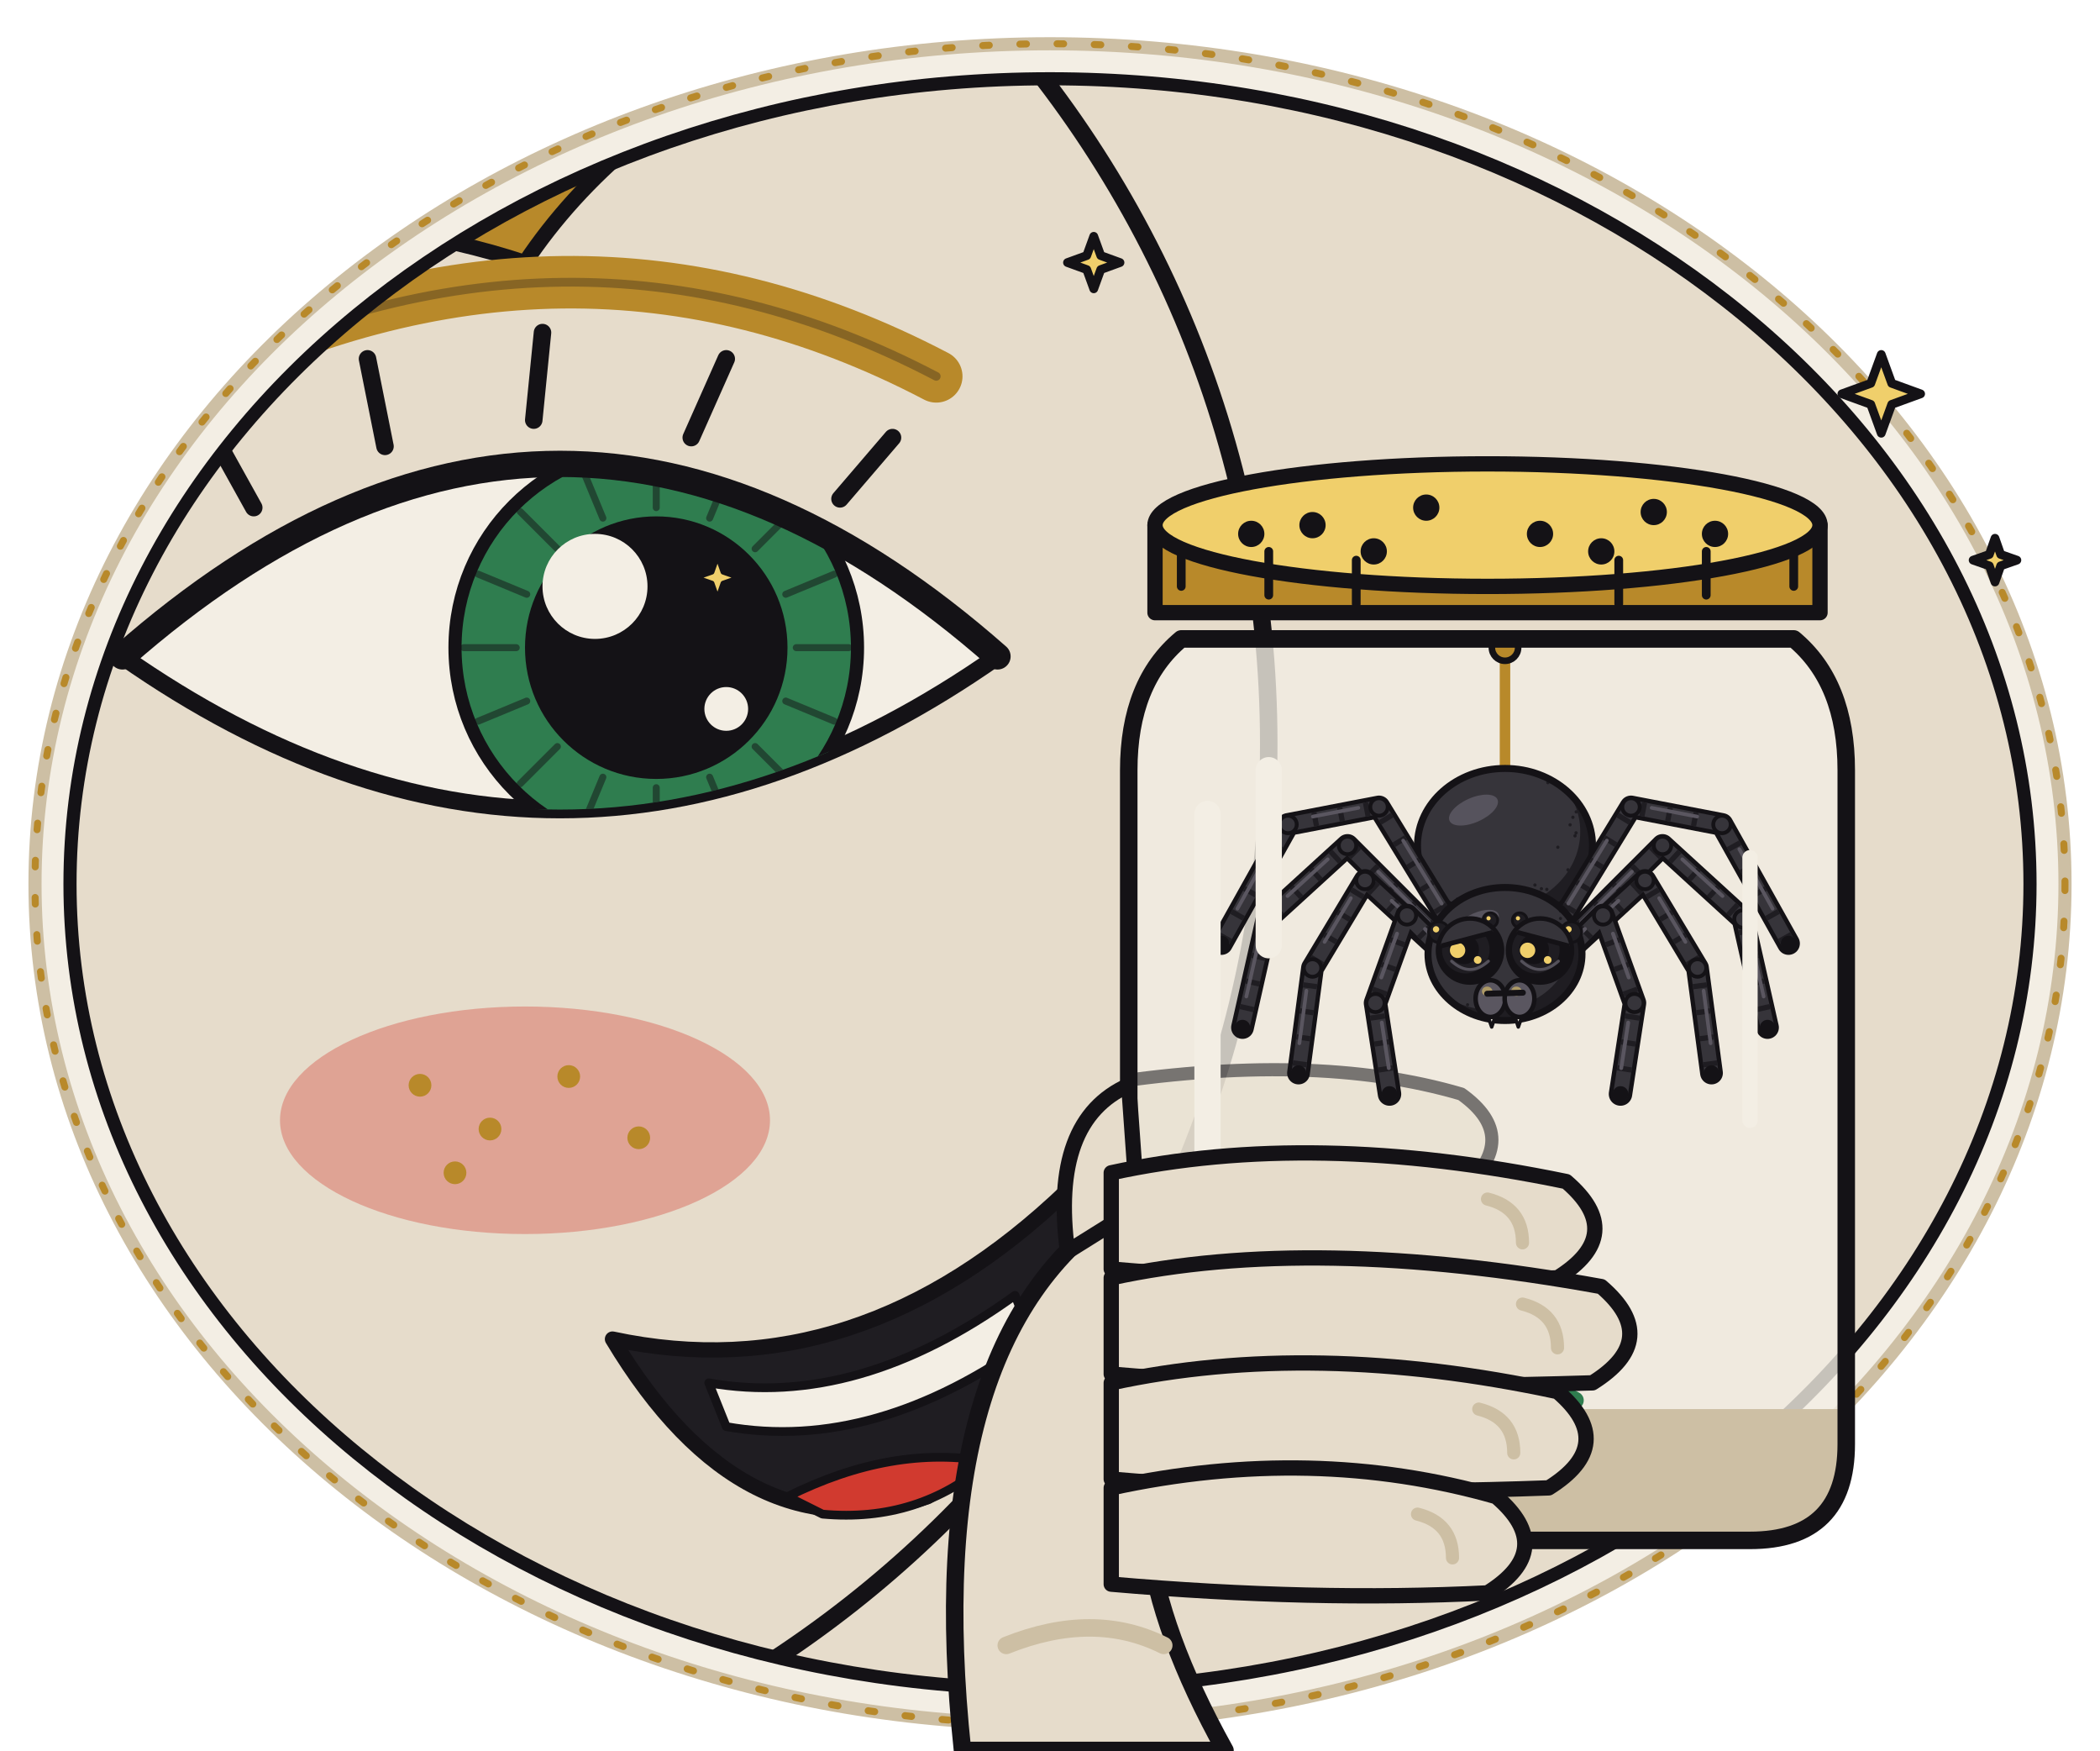
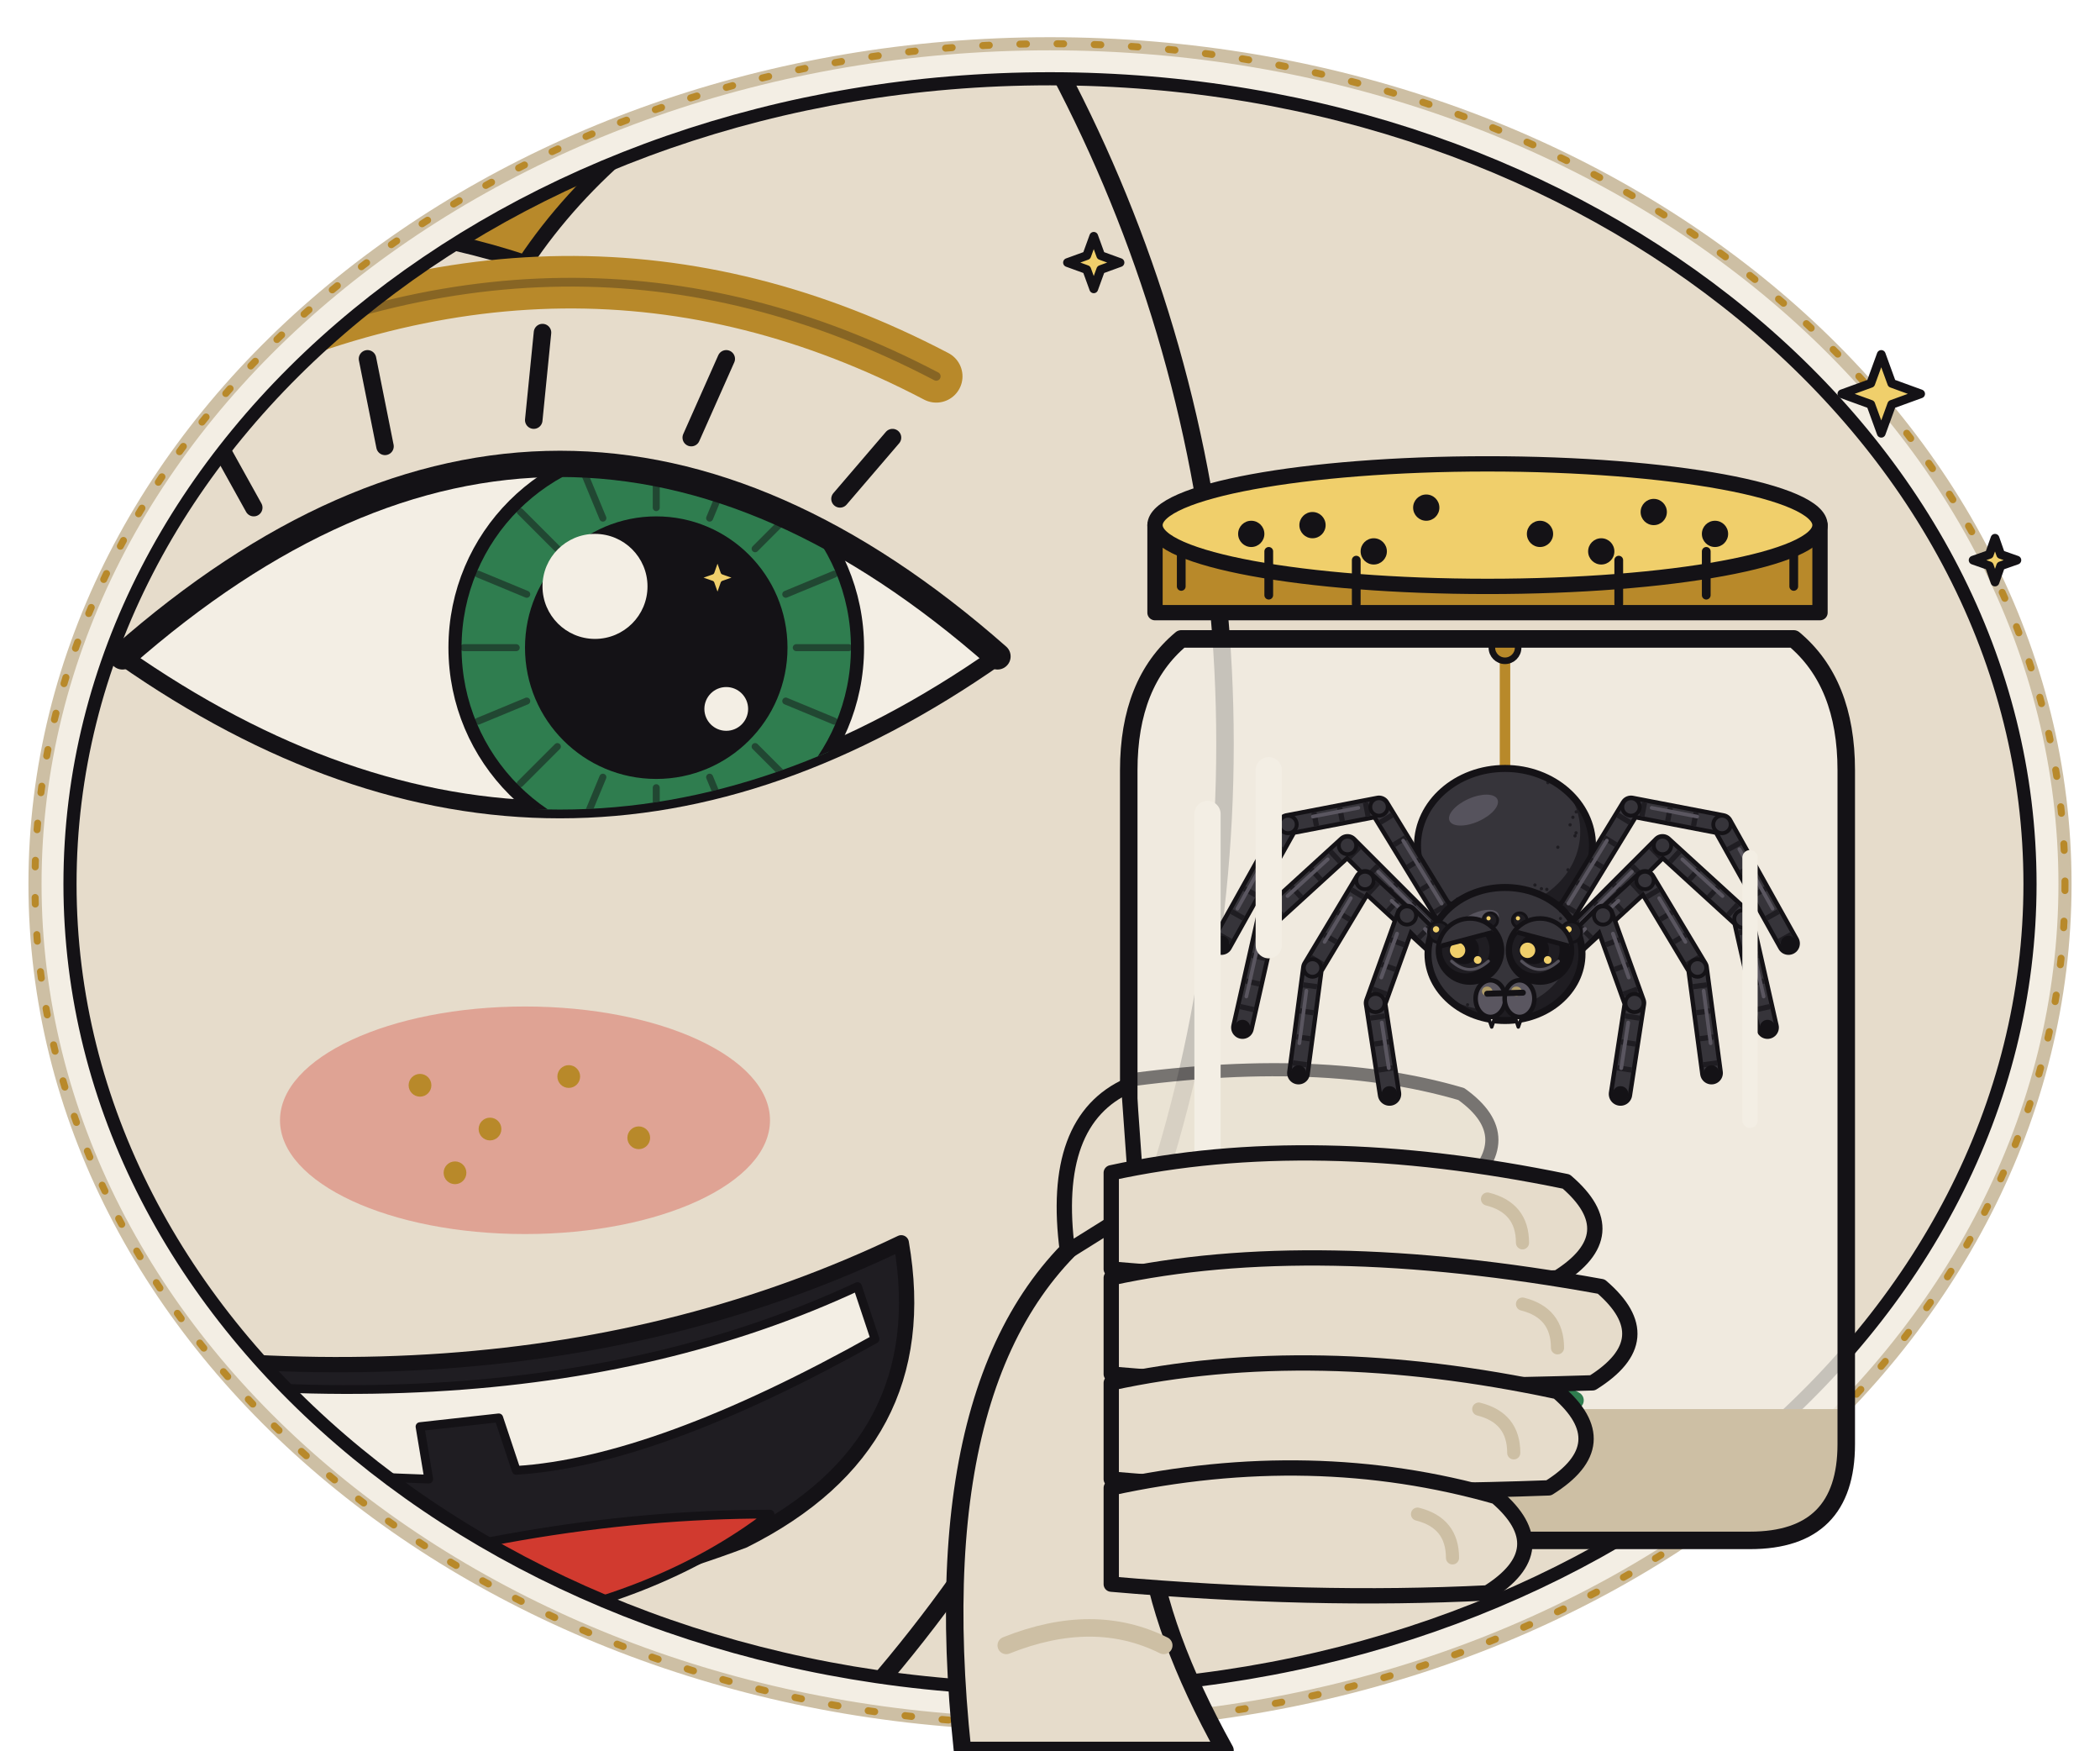
<svg xmlns="http://www.w3.org/2000/svg" viewBox="0 0 480 400" role="img" aria-labelledby="creature-child-title">
  <clipPath id="cr-kid-ov0">
    <ellipse cx="240" cy="202" rx="224" ry="184" fill="#000" />
  </clipPath>
  <ellipse cx="240" cy="202" rx="232" ry="192" fill="#f3eee4" stroke="#cdbfa4" stroke-width="3" />
  <ellipse cx="240" cy="202" rx="224" ry="184" fill="#e6dccb" stroke="#cdbfa4" stroke-width="2.5" />
  <g clip-path="url(#cr-kid-ov0)">
-     <circle cx="40" cy="170" r="250" fill="#e6dccb" stroke="#141216" stroke-width="4" />
+     <circle cx="-50" cy="170" r="330" fill="#e6dccb" stroke="#141216" stroke-width="4" />
    <path d="M-40 20 Q60 -30 180 10 Q140 30 120 60 Q60 40 -40 60 Z" fill="#b8892a" stroke="#141216" stroke-width="3.5" stroke-linecap="round" stroke-linejoin="round" />
    <path d="M60 28 q30 -6 60 4 M10 40 q30 -8 60 0" fill="none" stroke="#f0cf6b" stroke-width="3" stroke-linecap="round" stroke-linejoin="round" />
    <path d="M40 88 Q130 42 214 86" fill="none" stroke="#b8892a" stroke-width="12" stroke-linecap="round" stroke-linejoin="round" />
    <path d="M40 88 Q130 42 214 86" fill="none" stroke="#141216" stroke-width="2" stroke-linecap="round" stroke-linejoin="round" opacity="0.3" />
    <path d="M28 150 Q128 62 228 150 Q128 220 28 150 Z" fill="#f3eee4" stroke="#141216" stroke-width="4" stroke-linecap="round" stroke-linejoin="round" />
    <clipPath id="cr-kid-eye1">
      <path d="M28 150 Q128 62 228 150 Q128 220 28 150 Z" />
    </clipPath>
    <g clip-path="url(#cr-kid-eye1)">
      <circle cx="150" cy="148" r="46" fill="#2f7d4f" stroke="#141216" stroke-width="3" />
      <circle cx="150" cy="148" r="30" fill="#141216" />
      <path d="M182 148 L194 148M179.6 160.2 L190.7 164.8M172.6 170.6 L181.1 179.1M162.2 177.6 L166.8 188.7M150 180 L150 192M137.8 177.6 L133.2 188.7M127.4 170.6 L118.9 179.1M120.4 160.2 L109.3 164.8M118 148 L106 148M120.4 135.8 L109.3 131.2M127.4 125.4 L118.9 116.9M137.8 118.4 L133.2 107.3M150 116 L150 104M162.2 118.4 L166.8 107.3M172.6 125.4 L181.1 116.9M179.6 135.8 L190.7 131.2" fill="none" stroke="#141216" stroke-width="1.6" stroke-linecap="round" stroke-linejoin="round" opacity="0.5" />
      <circle cx="136" cy="134" r="12" fill="#f3eee4" />
      <circle cx="166" cy="162" r="5" fill="#f3eee4" />
      <path d="M164 127L165.3 130.7L169 132L165.3 133.3L164 137L162.7 133.3L159 132L162.7 130.7Z" fill="#f0cf6b" stroke="#141216" stroke-width="1.2" stroke-linecap="round" stroke-linejoin="round" />
      <path d="M28 150 Q128 62 228 150 L238 80 L18 80 Z" fill="#e6dccb" opacity="0" />
    </g>
    <path d="M28 150 Q128 62 228 150" fill="none" stroke="#141216" stroke-width="6" stroke-linecap="round" stroke-linejoin="round" />
    <path d="M58 116 l-10 -18 M88 102 l-4 -20 M122 96 l2 -20 M158 100 l8 -18 M192 114 l12 -14" fill="none" stroke="#141216" stroke-width="4" stroke-linecap="round" stroke-linejoin="round" />
    <ellipse cx="120" cy="256" rx="56" ry="26" fill="#d13a2f" opacity="0.35" />
    <circle cx="96" cy="248" r="2.6" fill="#b8892a" />
    <circle cx="112" cy="258" r="2.6" fill="#b8892a" />
    <circle cx="130" cy="246" r="2.6" fill="#b8892a" />
    <circle cx="146" cy="260" r="2.6" fill="#b8892a" />
    <circle cx="104" cy="268" r="2.6" fill="#b8892a" />
-     <path d="M140 306 Q196 318 244 272 Q252 318 212 342 Q170 356 140 306 Z" fill="#1f1d22" stroke="#141216" stroke-width="3.5" stroke-linecap="round" stroke-linejoin="round" />
-     <path d="M162 316 Q196 322 232 296 L236 306 Q200 332 166 326 Z" fill="#f3eee4" stroke="#141216" stroke-width="2" stroke-linecap="round" stroke-linejoin="round" />
-     <path d="M180 342 Q204 330 226 334 Q210 348 188 346 Z" fill="#d13a2f" stroke="#141216" stroke-width="2" stroke-linecap="round" stroke-linejoin="round" />
+     <path d="M-20 300 Q110 330 206 284 Q214 330 170 352 Q80 386 -20 350 Z" fill="#1f1d22" stroke="#141216" stroke-width="3.5" stroke-linecap="round" stroke-linejoin="round" />
+     <path d="M-20 306 Q110 334 196 294 L200 306 Q150 334 118 336 L114 324 L96 326 L98 338 Q40 336 -20 326 Z" fill="#f3eee4" stroke="#141216" stroke-width="2" stroke-linecap="round" stroke-linejoin="round" />
+     <path d="M60 366 Q120 346 176 346 Q150 366 110 372 Q84 374 60 366 Z" fill="#d13a2f" stroke="#141216" stroke-width="2" stroke-linecap="round" stroke-linejoin="round" />
  </g>
  <ellipse cx="240" cy="202" rx="224" ry="184" fill="none" stroke="#141216" stroke-width="3" />
  <ellipse cx="240" cy="202" rx="232" ry="192" fill="none" stroke="#b8892a" stroke-width="1.6" stroke-dasharray="1.5 7" stroke-linecap="round" />
  <clipPath id="cr-kid-jar2">
    <path d="M270 146 Q258 156 258 176 V330 Q258 352 280 352 H400 Q422 352 422 330 V176 Q422 156 410 146 Z" />
  </clipPath>
  <path d="M270 146 Q258 156 258 176 V330 Q258 352 280 352 H400 Q422 352 422 330 V176 Q422 156 410 146 Z" fill="#f3eee4" opacity="0.8" />
  <g clip-path="url(#cr-kid-jar2)">
    <path d="M250 322 H430 V366 H250 Z" fill="#cdbfa4" />
    <path d="M280 322 q20 -14 40 -2 q18 -12 40 0" fill="none" stroke="#2f7d4f" stroke-width="4" stroke-linecap="round" stroke-linejoin="round" />
    <path d="M250 248 Q300 240 334 250 Q348 260 334 272 Q300 278 250 274 Z" fill="#e6dccb" stroke="#141216" stroke-width="3" stroke-linecap="round" stroke-linejoin="round" opacity="0.55" />
    <path d="M344 148 V177.6" fill="none" stroke="#b8892a" stroke-width="2.4" stroke-linecap="round" stroke-linejoin="round" />
    <circle cx="344" cy="148" r="3" fill="#b8892a" stroke="#141216" stroke-width="1.5" />
    <g transform="translate(344 218) rotate(0) scale(0.4 0.4)">
      <g transform="rotate(0 0 -62)">
        <clipPath id="cr-kid-c3">
          <ellipse cx="0" cy="-62" rx="50" ry="44" fill="#000" />
        </clipPath>
        <ellipse cx="0" cy="-62" rx="50" ry="44" fill="#1f1d22" />
        <g clip-path="url(#cr-kid-c3)">
          <ellipse cx="-8" cy="-69.9" rx="51" ry="44.9" fill="#36343a" />
          <path d="M23.9 -36.9h0M36 -48.1h0M24.5 -97.9h0M5 -29.3h0M-25.9 -30.8h0M30.2 -61h0M40 -67.5h0M40.6 -69.2h0M37.2 -73.8h0M19.5 -35.4h0M-27.3 -31.3h0M-28.1 -30.4h0M-18.5 -33.8h0M17.1 -39.4h0M40.7 -81.2h0M20.8 -37.3h0M38.8 -78.1h0" stroke="#1f1d22" stroke-width="1.9" stroke-linecap="round" />
          <ellipse cx="-18" cy="-82.2" rx="15" ry="7" fill="#5a5660" transform="rotate(-24 -18 -82.2)" opacity="0.9" />
        </g>
        <ellipse cx="0" cy="-62" rx="50" ry="44" fill="none" stroke="#141216" stroke-width="4" />
      </g>
      <g>
        <path d="M28 -12 L72 -84 L124 -74 L162 -6" fill="none" stroke="#141216" stroke-width="13" stroke-linecap="round" stroke-linejoin="round" />
        <path d="M28 -12 L72 -84 L124 -74 L162 -6" fill="none" stroke="#36343a" stroke-width="8" stroke-linecap="round" stroke-linejoin="round" />
        <path d="M28 -12 L72 -84 L124 -74 L162 -6" fill="none" stroke="#1f1d22" stroke-width="8" stroke-dasharray="3 12" stroke-linejoin="round" />
        <path d="M36.2 -28.8 L58.2 -64.8M83.8 -83.5 L109.8 -78.5M133.9 -59.9 L152.9 -25.9" stroke="#5a5660" stroke-width="2.1" stroke-linecap="round" fill="none" />
        <circle cx="72" cy="-84" r="5" fill="#36343a" stroke="#141216" stroke-width="2.2" />
        <circle cx="124" cy="-74" r="5" fill="#36343a" stroke="#141216" stroke-width="2.2" />
        <circle cx="162" cy="-6" r="4.4" fill="#141216" />
      </g>
      <g>
        <path d="M-28 -12 L-72 -84 L-124 -74 L-162 -6" fill="none" stroke="#141216" stroke-width="13" stroke-linecap="round" stroke-linejoin="round" />
        <path d="M-28 -12 L-72 -84 L-124 -74 L-162 -6" fill="none" stroke="#36343a" stroke-width="8" stroke-linecap="round" stroke-linejoin="round" />
        <path d="M-28 -12 L-72 -84 L-124 -74 L-162 -6" fill="none" stroke="#1f1d22" stroke-width="8" stroke-dasharray="3 12" stroke-linejoin="round" />
        <path d="M-36.2 -28.8 L-58.2 -64.8M-83.8 -83.5 L-109.8 -78.5M-133.9 -59.9 L-152.9 -25.9" stroke="#5a5660" stroke-width="2.1" stroke-linecap="round" fill="none" />
        <circle cx="-72" cy="-84" r="5" fill="#36343a" stroke="#141216" stroke-width="2.2" />
        <circle cx="-124" cy="-74" r="5" fill="#36343a" stroke="#141216" stroke-width="2.2" />
        <circle cx="-162" cy="-6" r="4.4" fill="#141216" />
      </g>
      <g>
        <path d="M32 -4 L90 -62 L136 -20 L150 42" fill="none" stroke="#141216" stroke-width="13" stroke-linecap="round" stroke-linejoin="round" />
        <path d="M32 -4 L90 -62 L136 -20 L150 42" fill="none" stroke="#36343a" stroke-width="8" stroke-linecap="round" stroke-linejoin="round" />
        <path d="M32 -4 L90 -62 L136 -20 L150 42" fill="none" stroke="#1f1d22" stroke-width="8" stroke-dasharray="3 12" stroke-linejoin="round" />
        <path d="M43.5 -18 L72.5 -47M101.3 -54.1 L124.3 -33.1M140.8 -6.7 L147.8 24.3" stroke="#5a5660" stroke-width="2.1" stroke-linecap="round" fill="none" />
        <circle cx="90" cy="-62" r="5" fill="#36343a" stroke="#141216" stroke-width="2.2" />
        <circle cx="136" cy="-20" r="5" fill="#36343a" stroke="#141216" stroke-width="2.2" />
        <circle cx="150" cy="42" r="4.4" fill="#141216" />
      </g>
      <g>
        <path d="M-32 -4 L-90 -62 L-136 -20 L-150 42" fill="none" stroke="#141216" stroke-width="13" stroke-linecap="round" stroke-linejoin="round" />
        <path d="M-32 -4 L-90 -62 L-136 -20 L-150 42" fill="none" stroke="#36343a" stroke-width="8" stroke-linecap="round" stroke-linejoin="round" />
        <path d="M-32 -4 L-90 -62 L-136 -20 L-150 42" fill="none" stroke="#1f1d22" stroke-width="8" stroke-dasharray="3 12" stroke-linejoin="round" />
        <path d="M-43.5 -18 L-72.5 -47M-101.3 -54.1 L-124.3 -33.1M-140.8 -6.7 L-147.8 24.3" stroke="#5a5660" stroke-width="2.1" stroke-linecap="round" fill="none" />
        <circle cx="-90" cy="-62" r="5" fill="#36343a" stroke="#141216" stroke-width="2.2" />
        <circle cx="-136" cy="-20" r="5" fill="#36343a" stroke="#141216" stroke-width="2.2" />
        <circle cx="-150" cy="42" r="4.4" fill="#141216" />
      </g>
      <g>
        <path d="M30 4 L80 -42 L110 8 L118 68" fill="none" stroke="#141216" stroke-width="13" stroke-linecap="round" stroke-linejoin="round" />
        <path d="M30 4 L80 -42 L110 8 L118 68" fill="none" stroke="#36343a" stroke-width="8" stroke-linecap="round" stroke-linejoin="round" />
        <path d="M30 4 L80 -42 L110 8 L118 68" fill="none" stroke="#1f1d22" stroke-width="8" stroke-dasharray="3 12" stroke-linejoin="round" />
        <path d="M39.8 -7.4 L64.8 -30.4M88.1 -31.9 L103.1 -6.9M113.5 21 L117.5 51" stroke="#5a5660" stroke-width="2.1" stroke-linecap="round" fill="none" />
        <circle cx="80" cy="-42" r="5" fill="#36343a" stroke="#141216" stroke-width="2.2" />
        <circle cx="110" cy="8" r="5" fill="#36343a" stroke="#141216" stroke-width="2.2" />
        <circle cx="118" cy="68" r="4.4" fill="#141216" />
      </g>
      <g>
        <path d="M-30 4 L-80 -42 L-110 8 L-118 68" fill="none" stroke="#141216" stroke-width="13" stroke-linecap="round" stroke-linejoin="round" />
        <path d="M-30 4 L-80 -42 L-110 8 L-118 68" fill="none" stroke="#36343a" stroke-width="8" stroke-linecap="round" stroke-linejoin="round" />
        <path d="M-30 4 L-80 -42 L-110 8 L-118 68" fill="none" stroke="#1f1d22" stroke-width="8" stroke-dasharray="3 12" stroke-linejoin="round" />
        <path d="M-39.8 -7.4 L-64.8 -30.4M-88.1 -31.9 L-103.1 -6.9M-113.5 21 L-117.5 51" stroke="#5a5660" stroke-width="2.1" stroke-linecap="round" fill="none" />
        <circle cx="-80" cy="-42" r="5" fill="#36343a" stroke="#141216" stroke-width="2.2" />
        <circle cx="-110" cy="8" r="5" fill="#36343a" stroke="#141216" stroke-width="2.2" />
        <circle cx="-118" cy="68" r="4.4" fill="#141216" />
      </g>
      <g>
        <path d="M24 10 L56 -22 L74 28 L66 80" fill="none" stroke="#141216" stroke-width="13.4" stroke-linecap="round" stroke-linejoin="round" />
        <path d="M24 10 L56 -22 L74 28 L66 80" fill="none" stroke="#36343a" stroke-width="8.4" stroke-linecap="round" stroke-linejoin="round" />
        <path d="M24 10 L56 -22 L74 28 L66 80" fill="none" stroke="#1f1d22" stroke-width="8.4" stroke-dasharray="3 12" stroke-linejoin="round" />
        <path d="M29.7 1.7 L45.7 -14.3M61.7 -11.6 L70.7 13.4M70.4 39.2 L66.4 65.2" stroke="#5a5660" stroke-width="2.2" stroke-linecap="round" fill="none" />
        <circle cx="56" cy="-22" r="5.2" fill="#36343a" stroke="#141216" stroke-width="2.2" />
        <circle cx="74" cy="28" r="5.2" fill="#36343a" stroke="#141216" stroke-width="2.2" />
        <circle cx="66" cy="80" r="4.5" fill="#141216" />
      </g>
      <g>
        <path d="M-24 10 L-56 -22 L-74 28 L-66 80" fill="none" stroke="#141216" stroke-width="13.4" stroke-linecap="round" stroke-linejoin="round" />
        <path d="M-24 10 L-56 -22 L-74 28 L-66 80" fill="none" stroke="#36343a" stroke-width="8.4" stroke-linecap="round" stroke-linejoin="round" />
        <path d="M-24 10 L-56 -22 L-74 28 L-66 80" fill="none" stroke="#1f1d22" stroke-width="8.4" stroke-dasharray="3 12" stroke-linejoin="round" />
        <path d="M-29.7 1.7 L-45.7 -14.3M-61.7 -11.6 L-70.7 13.4M-70.4 39.2 L-66.4 65.2" stroke="#5a5660" stroke-width="2.2" stroke-linecap="round" fill="none" />
        <circle cx="-56" cy="-22" r="5.2" fill="#36343a" stroke="#141216" stroke-width="2.2" />
        <circle cx="-74" cy="28" r="5.2" fill="#36343a" stroke="#141216" stroke-width="2.2" />
        <circle cx="-66" cy="80" r="4.5" fill="#141216" />
      </g>
      <g transform="rotate(0 0 0)">
        <clipPath id="cr-kid-c4">
          <ellipse cx="0" cy="0" rx="44" ry="38" fill="#000" />
        </clipPath>
        <ellipse cx="0" cy="0" rx="44" ry="38" fill="#1f1d22" />
        <g clip-path="url(#cr-kid-c4)">
          <ellipse cx="-7" cy="-6.8" rx="44.9" ry="38.8" fill="#36343a" />
          <path d="M32 7.8h0M2.7 25.7h0M-21.4 29h0M-6.7 29.6h0M28.8 14.4h0M35.4 -15.9h0M8.3 23.8h0M32.3 3.1h0M32.7 9.9h0M31.8 7.7h0M31.7 -24.5h0M31.7 -20.3h0" stroke="#1f1d22" stroke-width="1.8" stroke-linecap="round" />
          <ellipse cx="-15.8" cy="-17.5" rx="13.2" ry="6.1" fill="#5a5660" transform="rotate(-24 -15.8 -17.5)" opacity="0.9" />
        </g>
        <ellipse cx="0" cy="0" rx="44" ry="38" fill="none" stroke="#141216" stroke-width="4" />
      </g>
      <path d="M-10.6 33.2 l3 8.5 l2.6 -7.6 Z" fill="#f3eee4" stroke="#141216" stroke-width="2" stroke-linecap="round" stroke-linejoin="round" />
      <path d="M10.6 33.2 l-3 8.5 l-2.5 -7.6 Z" fill="#f3eee4" stroke="#141216" stroke-width="2" stroke-linecap="round" stroke-linejoin="round" />
      <ellipse cx="-8.3" cy="25.5" rx="8.5" ry="10.5" fill="#5a5660" stroke="#141216" stroke-width="2.6" />
      <ellipse cx="8.3" cy="25.5" rx="8.5" ry="10.5" fill="#5a5660" stroke="#141216" stroke-width="2.6" />
      <ellipse cx="-10.2" cy="21.3" rx="3" ry="2.7" fill="#f0cf6b" opacity="0.55" />
      <ellipse cx="6.5" cy="21.3" rx="3" ry="2.7" fill="#f0cf6b" opacity="0.55" />
      <circle cx="-8.4" cy="-19.3" r="5" fill="#141216" />
      <circle cx="-8.4" cy="-19.3" r="3.4" fill="#1f1d22" />
      <circle cx="-9.4" cy="-20.4" r="1.2" fill="#f0cf6b" />
      <circle cx="8.4" cy="-19.3" r="5" fill="#141216" />
      <circle cx="8.4" cy="-19.3" r="3.4" fill="#1f1d22" />
      <circle cx="7.4" cy="-20.4" r="1.2" fill="#f0cf6b" />
      <circle cx="-37.8" cy="-12.5" r="6.7" fill="#141216" />
      <circle cx="-37.8" cy="-12.5" r="5.1" fill="#1f1d22" />
      <circle cx="-39.4" cy="-14.1" r="1.8" fill="#f0cf6b" />
      <circle cx="37.9" cy="-12.5" r="6.7" fill="#141216" />
      <circle cx="37.9" cy="-12.5" r="5.1" fill="#1f1d22" />
      <circle cx="36.3" cy="-14.1" r="1.8" fill="#f0cf6b" />
      <circle cx="-20" cy="-2" r="19.6" fill="#141216" />
      <clipPath id="cr-kid-e5">
        <circle cx="-20" cy="-2" r="17" fill="#000" />
      </clipPath>
      <g clip-path="url(#cr-kid-e5)">
        <circle cx="-20" cy="-2" r="17" fill="#141216" />
        <circle cx="-22.4" cy="-2.5" r="13.6" fill="#1f1d22" />
        <circle cx="-23.4" cy="-2.7" r="8.5" fill="#141216" />
        <path d="M-30.5 4.1 Q-20 13.6 -9.5 4.1" fill="none" stroke="#5a5660" stroke-width="1.7" stroke-linecap="round" stroke-linejoin="round" opacity="0.9" />
        <circle cx="-27.1" cy="-2.1" r="4.4" fill="#f0cf6b" />
        <circle cx="-15.6" cy="3.4" r="2.2" fill="#f0cf6b" />
        <path d="M-1.3 -22.4 L-1.3 -13.9 L-38.7 -4 L-38.7 -22.4 Z" fill="#36343a" />
        <path d="M-1.3 -13.9 L-38.7 -4" fill="none" stroke="#141216" stroke-width="2.72" stroke-linecap="round" stroke-linejoin="round" />
      </g>
      <circle cx="20" cy="-2" r="19.6" fill="#141216" />
      <clipPath id="cr-kid-e6">
        <circle cx="20" cy="-2" r="17" fill="#000" />
      </clipPath>
      <g clip-path="url(#cr-kid-e6)">
        <circle cx="20" cy="-2" r="17" fill="#141216" />
        <circle cx="17.6" cy="-2.5" r="13.6" fill="#1f1d22" />
        <circle cx="16.6" cy="-2.7" r="8.5" fill="#141216" />
        <path d="M9.5 4.1 Q20 13.6 30.5 4.1" fill="none" stroke="#5a5660" stroke-width="1.7" stroke-linecap="round" stroke-linejoin="round" opacity="0.9" />
        <circle cx="12.9" cy="-2.1" r="4.4" fill="#f0cf6b" />
        <circle cx="24.4" cy="3.4" r="2.2" fill="#f0cf6b" />
        <path d="M1.3 -22.4 L1.3 -13.9 L38.7 -4 L38.7 -22.4 Z" fill="#36343a" />
        <path d="M1.3 -13.9 L38.7 -4" fill="none" stroke="#141216" stroke-width="2.72" stroke-linecap="round" stroke-linejoin="round" />
      </g>
      <path d="M-10.2 22.7 L10.2 22.1" fill="none" stroke="#141216" stroke-width="3.4" stroke-linecap="round" stroke-linejoin="round" />
    </g>
  </g>
  <path d="M270 146 Q258 156 258 176 V330 Q258 352 280 352 H400 Q422 352 422 330 V176 Q422 156 410 146 Z" fill="none" stroke="#141216" stroke-width="4" stroke-linecap="round" stroke-linejoin="round" />
  <path d="M276 186 V306 M290 176 V216" fill="none" stroke="#f3eee4" stroke-width="6" stroke-linecap="round" stroke-linejoin="round" />
  <path d="M400 196 V256" fill="none" stroke="#f3eee4" stroke-width="3.5" stroke-linecap="round" stroke-linejoin="round" />
  <path d="M264 140 H416 V120 H264 Z" fill="#b8892a" stroke="#141216" stroke-width="3.5" stroke-linecap="round" stroke-linejoin="round" />
  <ellipse cx="340" cy="120" rx="76" ry="14" fill="#f0cf6b" stroke="#141216" stroke-width="3.5" />
  <circle cx="300" cy="120" r="3" fill="#141216" />
  <circle cx="326" cy="116" r="3" fill="#141216" />
  <circle cx="352" cy="122" r="3" fill="#141216" />
  <circle cx="378" cy="117" r="3" fill="#141216" />
  <circle cx="314" cy="126" r="3" fill="#141216" />
  <circle cx="366" cy="126" r="3" fill="#141216" />
  <circle cx="392" cy="122" r="3" fill="#141216" />
  <circle cx="286" cy="122" r="3" fill="#141216" />
  <path d="M270 134 V126 M290 136 V126 M310 138 V128 M370 138 V128 M390 136 V126 M410 134 V126" fill="none" stroke="#141216" stroke-width="2" stroke-linecap="round" stroke-linejoin="round" />
  <path d="M220 400 Q210 306 256 276 L270 316 Q250 346 280 400 Z" fill="#e6dccb" stroke="#141216" stroke-width="4" stroke-linecap="round" stroke-linejoin="round" />
  <path d="M244 286 Q240 256 258 248 L260 276 Z" fill="#e6dccb" stroke="#141216" stroke-width="3.5" stroke-linecap="round" stroke-linejoin="round" />
  <path d="M254 268 Q300 258 358 270 Q372 282 356 292 Q300 294 254 290 Z" fill="#e6dccb" stroke="#141216" stroke-width="3.5" stroke-linecap="round" stroke-linejoin="round" />
  <path d="M340 274 q8 2 8 10" fill="none" stroke="#cdbfa4" stroke-width="3" stroke-linecap="round" stroke-linejoin="round" />
  <path d="M254 292 Q300 282 366 294 Q380 306 364 316 Q300 318 254 314 Z" fill="#e6dccb" stroke="#141216" stroke-width="3.5" stroke-linecap="round" stroke-linejoin="round" />
  <path d="M348 298 q8 2 8 10" fill="none" stroke="#cdbfa4" stroke-width="3" stroke-linecap="round" stroke-linejoin="round" />
  <path d="M254 316 Q300 306 356 318 Q370 330 354 340 Q300 342 254 338 Z" fill="#e6dccb" stroke="#141216" stroke-width="3.5" stroke-linecap="round" stroke-linejoin="round" />
  <path d="M338 322 q8 2 8 10" fill="none" stroke="#cdbfa4" stroke-width="3" stroke-linecap="round" stroke-linejoin="round" />
  <path d="M254 340 Q300 330 342 342 Q356 354 340 364 Q300 366 254 362 Z" fill="#e6dccb" stroke="#141216" stroke-width="3.5" stroke-linecap="round" stroke-linejoin="round" />
  <path d="M324 346 q8 2 8 10" fill="none" stroke="#cdbfa4" stroke-width="3" stroke-linecap="round" stroke-linejoin="round" />
  <path d="M230 376 q20 -8 36 0" fill="none" stroke="#cdbfa4" stroke-width="4" stroke-linecap="round" stroke-linejoin="round" />
  <path d="M430 81L432.4 87.6L439 90L432.4 92.4L430 99L427.6 92.4L421 90L427.6 87.6Z" fill="#f0cf6b" stroke="#141216" stroke-width="2" stroke-linecap="round" stroke-linejoin="round" />
  <path d="M456 123L457.3 126.7L461 128L457.3 129.3L456 133L454.7 129.3L451 128L454.7 126.7Z" fill="#f0cf6b" stroke="#141216" stroke-width="2" stroke-linecap="round" stroke-linejoin="round" />
  <path d="M250 54L251.6 58.4L256 60L251.6 61.6L250 66L248.4 61.6L244 60L248.4 58.4Z" fill="#f0cf6b" stroke="#141216" stroke-width="2" stroke-linecap="round" stroke-linejoin="round" />
</svg>
